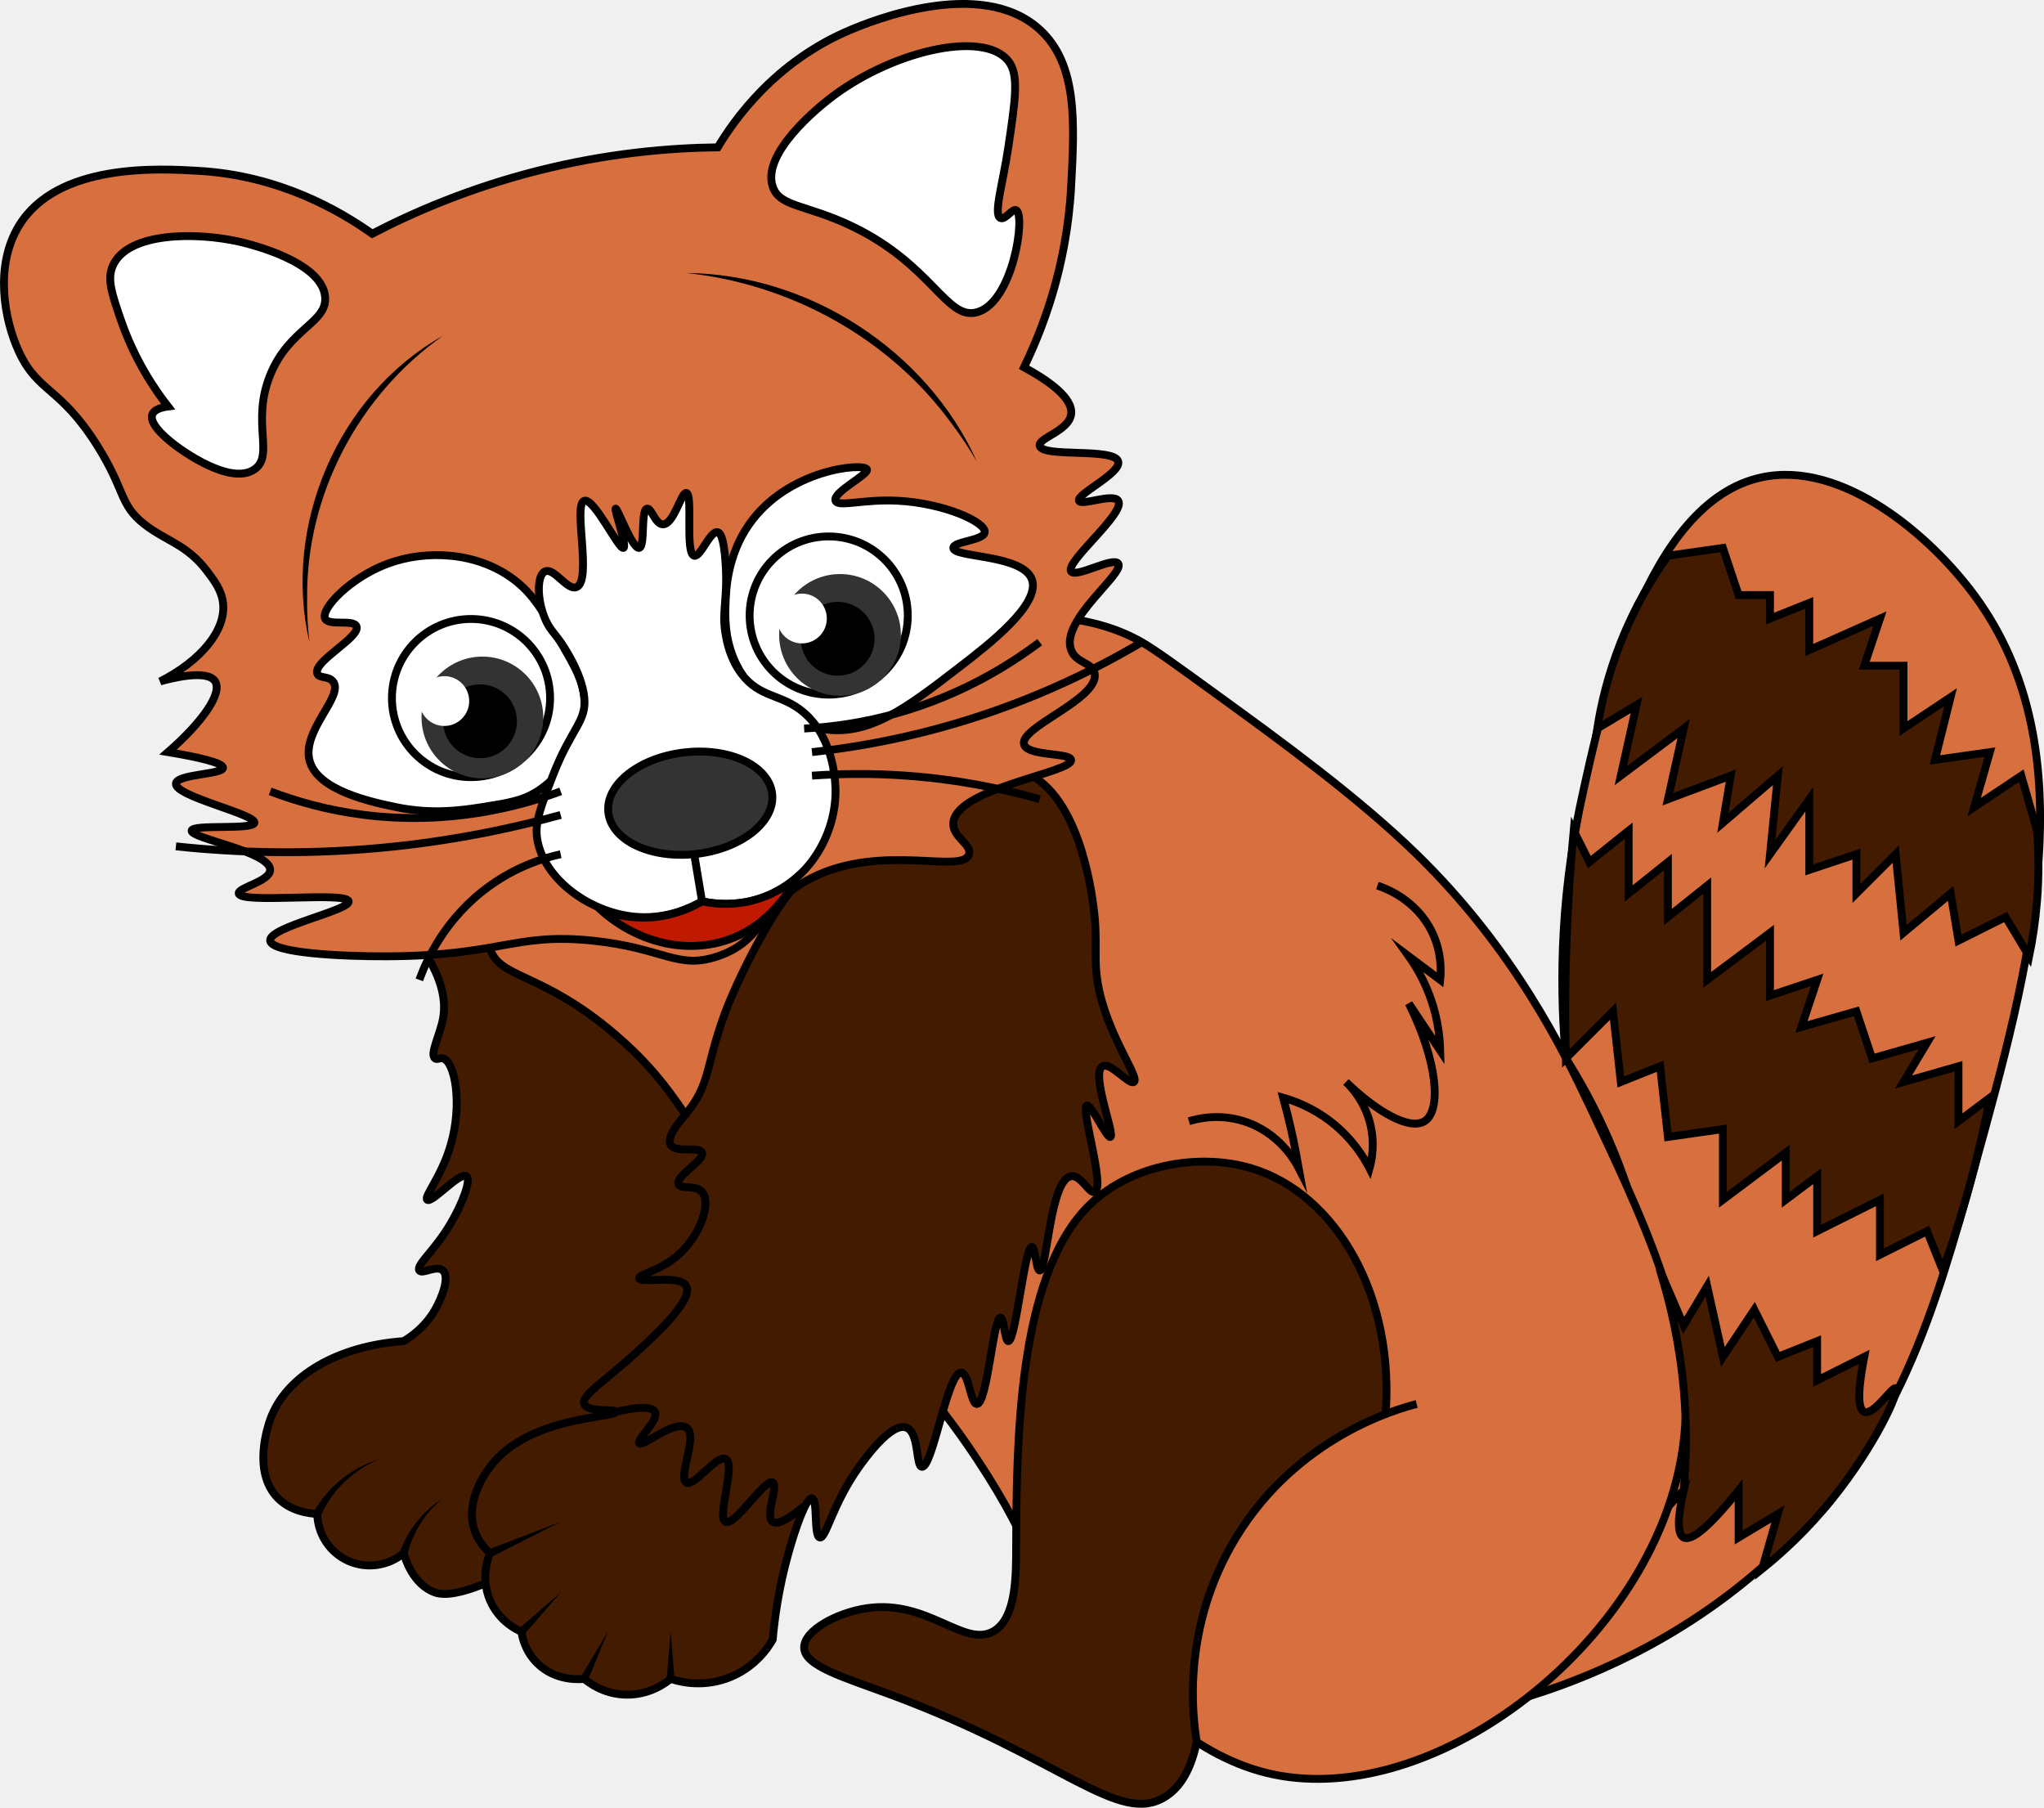
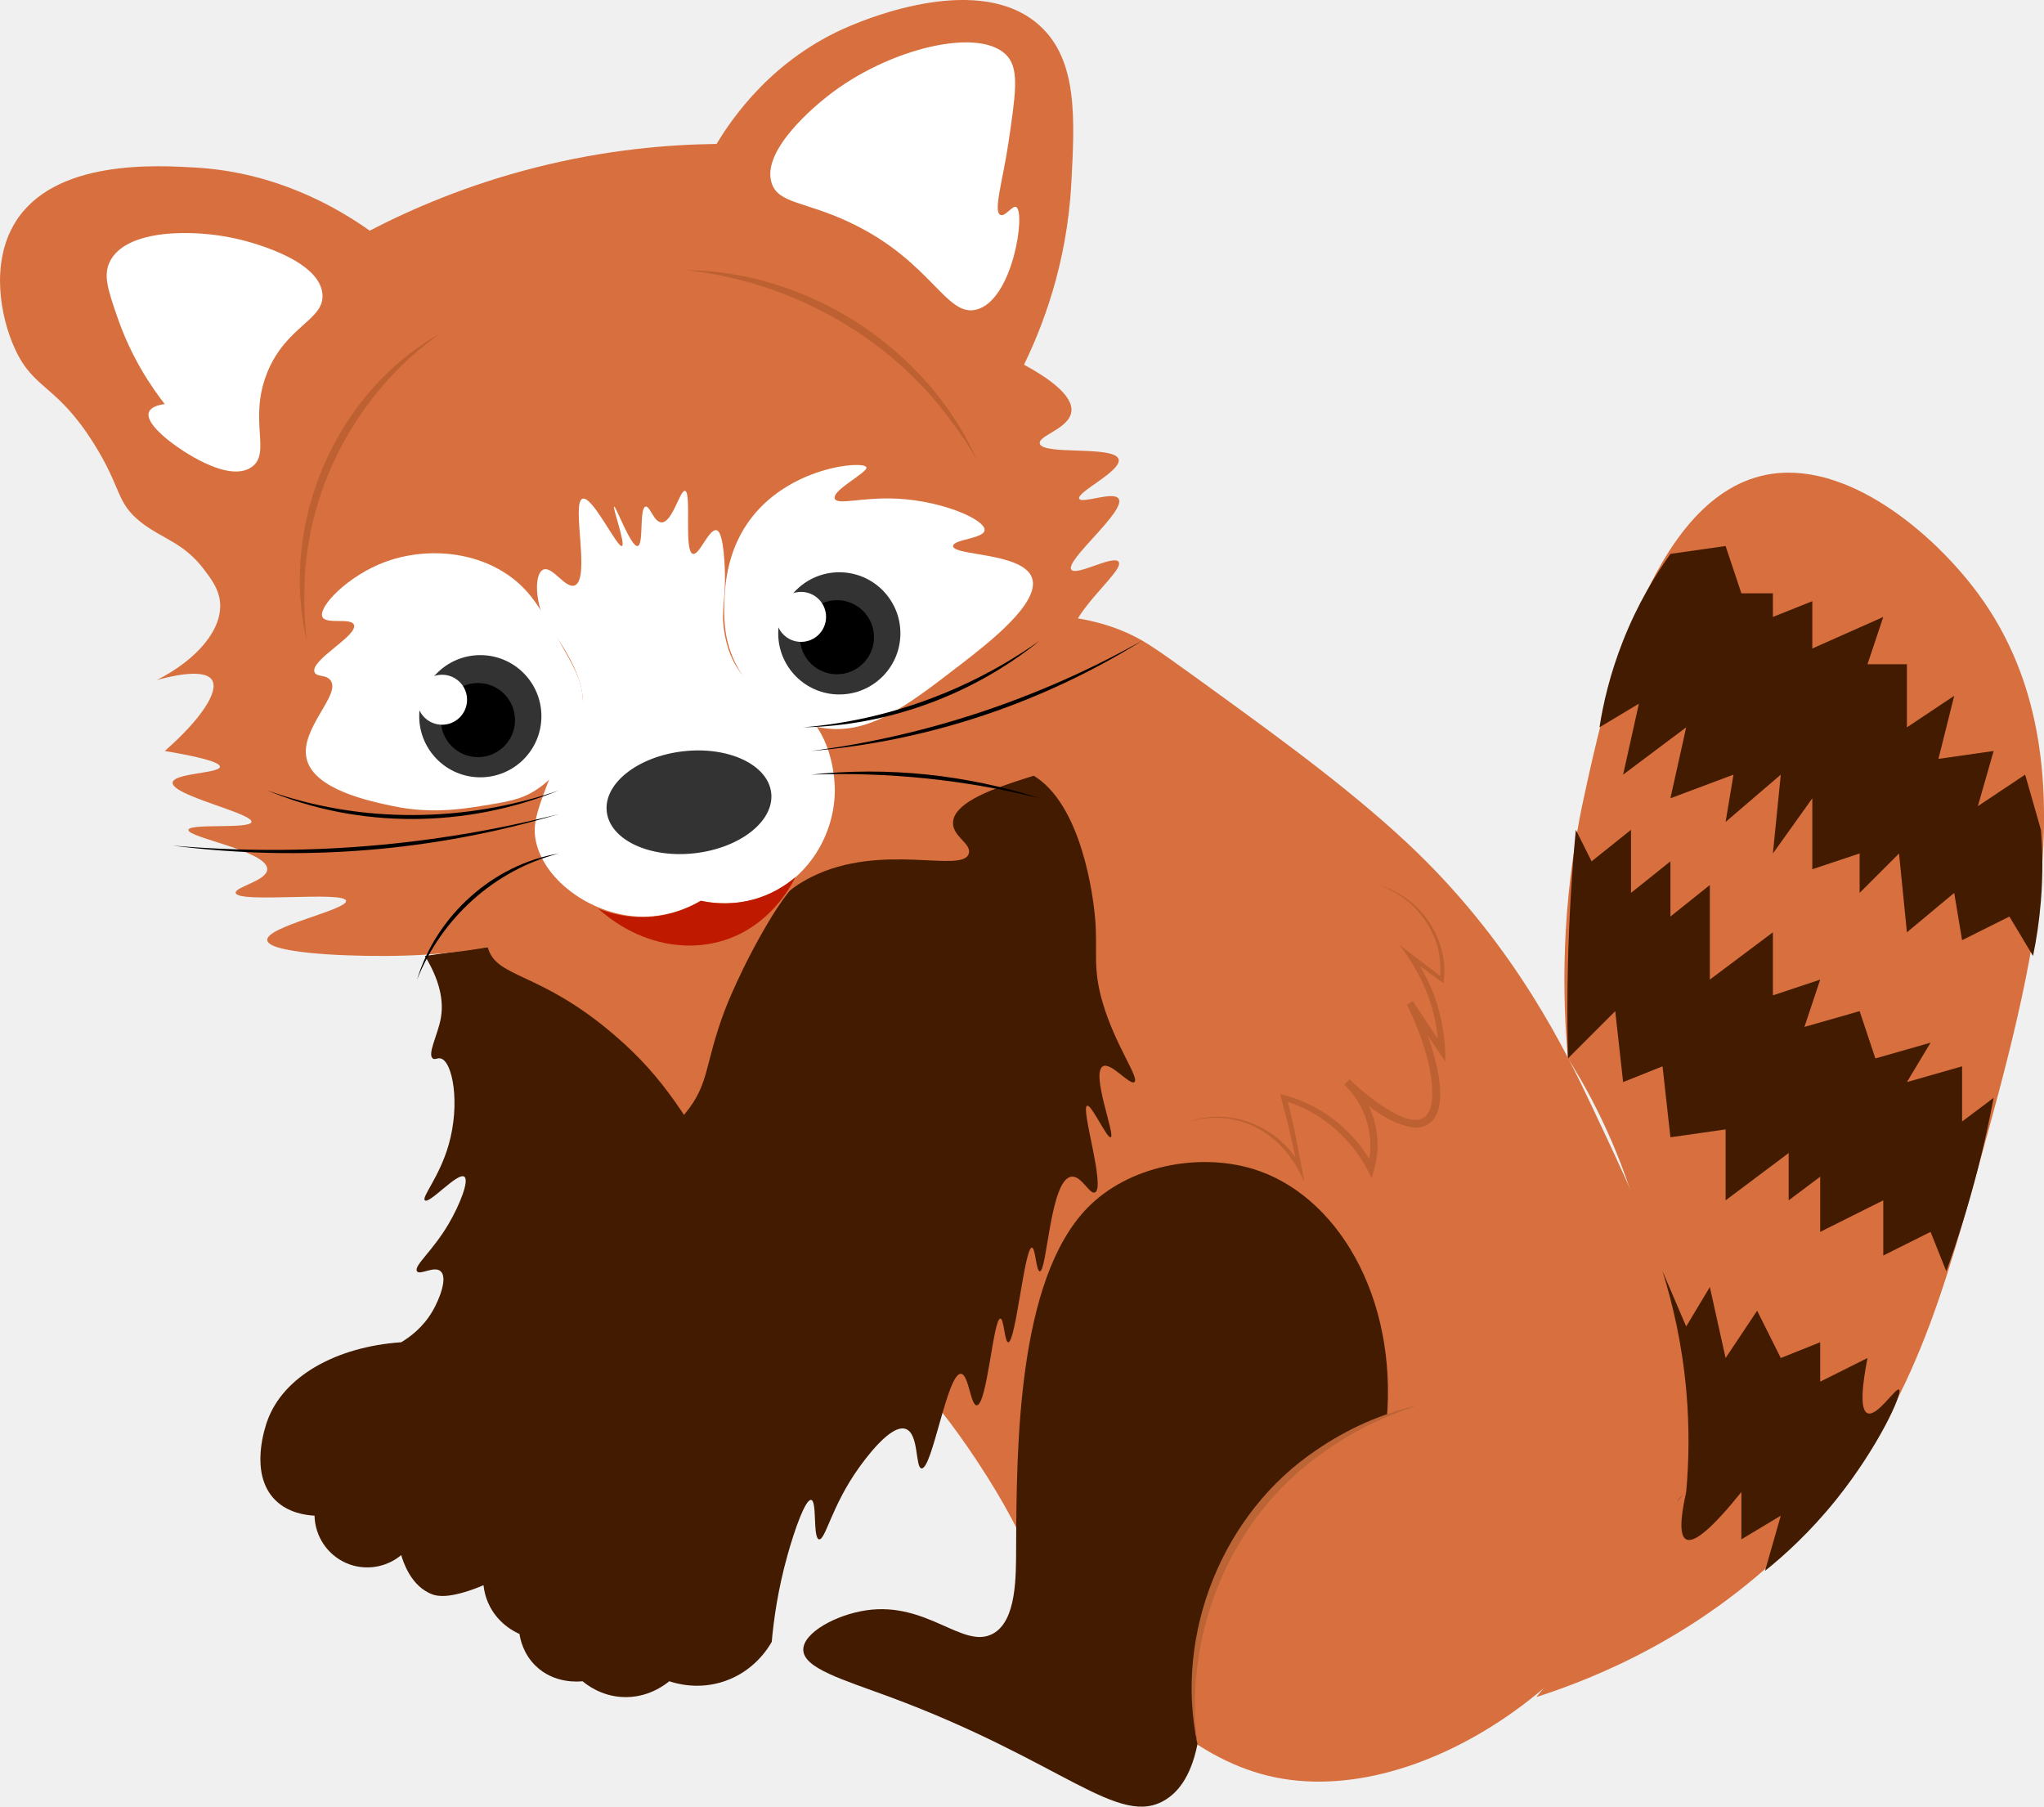
- <svg xmlns="http://www.w3.org/2000/svg" id="Layer_2" data-name="Layer 2" viewBox="0 0 260.29 230.17">
+ <svg xmlns="http://www.w3.org/2000/svg" id="Layer_2" data-name="Layer 2" viewBox="0 0 259.29 229.17">
  <defs>
    <style>
      .cls-1 {
+         fill: #bb6436;
+       }
+ 
+       .cls-2 {
+         fill: #bf1900;
+       }
+ 
+       .cls-3 {
+         fill: #d7703e;
+       }
+ 
+       .cls-4 {
+         fill: #fff;
+       }
+ 
+       .cls-5 {
        fill: none;
      }

-       .cls-1, .cls-2, .cls-3, .cls-4, .cls-5, .cls-6 {
-         stroke: #000;
-         stroke-miterlimit: 10;
-       }
- 
-       .cls-7, .cls-3 {
-         fill: #fff;
-       }
- 
-       .cls-2, .cls-8 {
+       .cls-6 {
        fill: #333;
      }

-       .cls-4 {
-         fill: #bf1900;
-       }
- 
-       .cls-9, .cls-5 {
+       .cls-7 {
        fill: #431b00;
      }

-       .cls-6 {
-         fill: #d7703e;
+       .cls-8 {
+         fill: #bd6032;
      }
    </style>
  </defs>
  <g id="Layer_1-2" data-name="Layer 1">
    <g>
-       <path class="cls-6" d="M199.4,134.76c-.68-7.57-.98-19.27,2-33,2.6-12,8.21-37.91,23-41,10.25-2.14,21.4,7.42,27,15,14.7,19.89,7.05,47.53,0,73-5.11,18.45-9.61,33.95-24,48-11.47,11.2-24.07,16.46-32,19,4.38-5.24,10.98-14.68,14-28,6.05-26.65-6.9-48.14-10-53Z" />
-       <path class="cls-5" d="M54.4,121.76c2.22,3.62,2.34,6.25,2,8-.39,2.05-1.71,4.47-1,5,.28.21.58-.1,1,0,1.52.37,2.52,5.76,1,11-1.18,4.08-3.47,6.62-3,7,.59.49,4.16-3.61,5-3,.65.47-.58,3.59-2,6-2.08,3.53-4.46,5.31-4,6,.36.54,2.19-.74,3,0,.92.83-.16,3.54-1,5-1.2,2.09-2.87,3.32-4,4-8.26.57-14.99,4.34-17,10-.22.63-2.35,6.63,1,10,1.64,1.65,3.88,1.94,5,2,.06,2.61,1.62,4.95,4,6,2.32,1.02,5.04.63,7-1,.19.67,1.19,4.01,4,5,.49.17,1.99.61,6-1,4.01-1.61,6.67-3.73,7-4,8.11-6.57,12.31-9.75,16-15,5.74-8.17,15.09-21.48,11-37-4.91-18.65-25.24-25.44-27-26" />
-       <path class="cls-6" d="M145.4,81.76c1.72.99,4.48,2.99,10,7,7.62,5.53,17.53,12.73,25,20,12.48,12.15,18.74,25.11,22,32,8.53,18.04,15.18,32.11,11,48-5.99,22.8-32.27,41.75-52,37-10.2-2.46-17.76-11.04-23-17-7.58-8.61-6.15-11.15-14-23-12.44-18.77-18.34-15.89-32-36-5.03-7.41-7.2-12.18-14-18-9.43-8.08-14.83-7.11-16-11-4.22-13.96,57.01-53.93,83-39Z" />
-       <path class="cls-5" d="M131.4,98.76c6.38,3.6,7.79,15.73,8,18,.41,4.32-.38,6.36,1,11,1.6,5.39,4.68,9.49,4,10-.59.44-3-2.59-4-2-1.54.91,1.63,8.75,1,9-.47.19-2.44-4.2-3-4-.84.3,2.38,10.42,1,11-.69.29-1.72-2.18-3-2-2.7.37-3.06,12.04-4,12-.47-.02-.54-2.98-1-3-.93-.05-2.05,12.04-3,12-.47-.02-.53-2.98-1-3-.9-.03-1.68,10.99-3,11-.79,0-1.02-3.94-2-4-1.74-.11-3.63,12.14-5,12-.81-.08-.31-4.4-2-5-1.94-.69-5.31,4.04-6,5-3.39,4.75-4.21,9.15-5,9-.81-.15-.23-4.86-1-5-.71-.13-2.07,3.67-3,7-1.25,4.47-1.76,8.3-2,11-.42.75-2.21,3.71-6,5-3.29,1.12-6.1.3-7,0-.51.42-2.74,2.19-6,2-2.64-.15-4.41-1.51-5-2-.44.05-3.63.36-6-2-1.53-1.52-1.9-3.32-2-4-.51-.22-2.84-1.29-4-4-1.25-2.93-.19-5.55,0-6-.65-.58-1.54-1.57-2-3-1.2-3.73,1.53-7.37,2-8,4.89-6.52,16.1-6.22,16-7-.06-.44-3.58.11-4-1-.4-1.06,2.34-2.72,6-6,2.36-2.12,7.96-7.14,7-9-.8-1.55-5.86-.28-6-1-.11-.53,2.64-.9,5-3,2.8-2.49,4.21-6.62,3-8-.85-.97-2.73-.27-3-1-.39-1.06,3.38-3.02,3-4-.33-.85-3.36.1-4-1-.6-1.02,1.28-3.13,2-4,3.13-3.79,2.41-6.07,5-13,0,0,2.09-5.6,6-12,7.07-11.58,24.31-22.91,33-18Z" />
-       <path class="cls-6" d="M49.4,121.76c14.42-.08,16.1-3.01,26-2,9.14.93,10.83,3.74,16,2,6.19-2.09,5.45-6.71,12-10,8.94-4.5,19.24-.39,20-3,.37-1.28-2.14-2.16-2-4,.33-4.41,15.22-6.39,15-8-.13-.97-5.59-.44-6-2-.58-2.19,9.58-5.76,9-9-.26-1.44-2.36-1.29-3-3-1.43-3.79,6.89-9.76,6-11-.65-.91-5.39,1.86-6,1-.83-1.17,7-7.46,6-9-.65-1.01-4.69.69-5,0-.37-.83,5.4-3.51,5-5-.49-1.8-9.67-.46-10-2-.22-1.01,3.68-1.86,4-4,.32-2.14-3.13-4.44-6-6,2.27-4.67,5.45-12.66,6-23,.44-8.14.84-15.6-4-20-7.53-6.86-21.8-.91-24,0-9.82,4.09-15.02,11.7-17,15-6.1.07-14.03.72-23,3-8.65,2.2-15.71,5.25-21,8-4.25-3.01-11.87-7.39-22-8-5.06-.3-18.08-1.09-23,7-3.12,5.13-1.86,11.97,0,16,2.42,5.26,5.24,4.43,10,12,3.61,5.75,2.76,7.46,6,10,2.73,2.14,5.4,2.54,8,6,.9,1.19,1.81,2.4,2,4,.42,3.53-2.9,7.41-8,10,1.14-.32,5.99-1.62,7,0,.92,1.47-1.5,5.07-6,9,3.89.65,7.03,1.37,7,2-.04.85-5.85.79-6,2-.2,1.63,10.2,3.9,10,5-.17.94-7.87.15-8,1-.16.99,10.04,2.67,10,5-.02,1.48-4.13,2.24-4,3,.24,1.37,13.75-.28,14,1,.22,1.14-10.18,3.27-10,5,.16,1.57,8.95,2.03,15,2Z" />
-       <path class="cls-3" d="M68.4,100.76c-1.88,1.19-3.59,1.46-7,2-2.49.39-6.35.97-11,0-3.04-.64-10.07-2.1-11-6-.92-3.83,4.48-8.19,3-10-.6-.73-1.75-.35-2-1-.58-1.54,5.52-4.62,5-6-.36-.96-3.53-.01-4-1-.59-1.24,3.2-5.23,8-7,4.88-1.8,11.34-1.5,16,2,2.48,1.86,3.77,4.12,6,8,1.86,3.23,2.78,4.85,3,7,.47,4.66-2.13,9.56-6,12Z" />
-       <path class="cls-3" d="M92.4,76.76c.06-1.71.22-6.03,3-10,4.96-7.09,14.62-7.85,15-7,.29.64-4.43,2.92-4,4,.34.86,3.48-.24,8,0,5.81.31,11.14,2.71,11,4-.11,1.07-3.99,1.16-4,2-.02,1.26,8.8.8,10,4,1.18,3.15-5.54,8.33-9,11-7.12,5.49-11.89,9.17-18,8-4.75-.91-9.16-4.51-11-9-1.15-2.81-1.06-5.38-1-7Z" />
-       <path class="cls-3" d="M69.4,78.76c-1.02-2.41-1.06-5.51,0-6,1.16-.53,2.81,2.45,4,2,2.05-.78-.46-10.52,1-11,1.25-.41,4.41,6.28,5,6,.48-.23-1.22-4.92-1-5,.23-.09,2.15,5.2,3,5,.78-.18.17-4.84,1-5,.56-.11,1.02,1.96,2,2,1.4.06,2.35-4.12,3-4,.87.17-.19,7.7,1,8,.82.21,2.01-3.21,3-3,.19.04.77.29,1,4,.3,4.7-.53,6.03,0,9,.17.97.55,3.06,2,5,2.39,3.19,5.12,2.51,8,5,3.93,3.4,4,9.15,4,10-.01,5.15-2.91,10.56-8,13-3.87,1.85-7.57,1.29-9,1-1.45.83-4.33,2.19-8,2-6.1-.32-12.22-4.81-13-10-.31-2.05.46-4.03,2-8,2.38-6.14,4.33-6.87,4-10-.33-3.16-2.76-6.65-3-7-.89-1.26-1.44-1.68-2-3Z" />
-       <path class="cls-1" d="M71.4,100.76c-5.13,1.9-14.08,4.36-25,3-4.73-.59-8.77-1.77-12-3" />
-       <path class="cls-1" d="M71.4,103.76c-5.96,1.65-13.01,3.14-21,4-10.81,1.16-20.34.82-28,0" />
-       <path class="cls-1" d="M71.4,108.76c-2.2.49-5.57,1.55-9,4-5.79,4.14-8.16,9.67-9,12" />
-       <path class="cls-1" d="M102.4,92.76c3.37-.18,7.48-.71,12-2,8.13-2.32,14.16-6.1,18-9" />
-       <path class="cls-1" d="M103.4,95.76c4.78-.51,10.18-1.43,16-3,10.81-2.92,19.53-7.17,26-11" />
-       <path class="cls-1" d="M103.4,98.76c3.54-.25,7.58-.32,12,0,6.63.48,12.37,1.68,17,3" />
-       <path class="cls-3" d="M41.4,37.76c-.45-4.53-9.83-6.74-11-7-5.33-1.2-14.03-1.25-16,3-.8,1.72-.2,3.52,1,7,1.76,5.09,4.26,8.77,6,11-.84.11-1.75.37-2,1-.52,1.34,2.31,3.48,3,4,.56.42,6.9,5.13,10,3,2.58-1.77-.44-5.96,2-12,2.42-5.99,7.33-6.66,7-10Z" />
-       <path class="cls-3" d="M98.4,23.76c-1.44-4.27,5.92-10.14,7-11,7.73-6.16,19.77-9.07,23-5,1.38,1.74.92,4.83,0,11-.69,4.63-1.93,8.57-1,9,.61.28,1.51-1.23,2-1,1.23.58-.37,11.76-5,13-3.9,1.05-5.68-6.09-16-11-5.75-2.74-9.12-2.39-10-5Z" />
-       <path d="M56.4,42.76c-10.74,7.55-17.42,20.24-17.29,33.39-.04,1.87.09,3.74.29,5.61-3.46-14.88,3.63-31.49,17-39h0Z" />
-       <path d="M87.4,34.76c15.54.11,30.6,9.82,37,24-.99-1.65-2.03-3.27-3.19-4.79-7.89-10.87-20.51-17.82-33.81-19.21h0Z" />
-       <path class="cls-5" d="M176.4,180.76c1.42-15.75-6.31-28.77-17-32-6.8-2.05-15.73-.45-21,5-8.81,9.12-8.94,29.99-9,43-.02,3.63.1,9.38-3,11-3.74,1.95-8.28-4.13-16-3-3.83.56-8.01,2.84-8,5,.01,2.36,5.06,3.8,11,6,22.01,8.16,29.06,16.76,35,13,1.32-.83,3.12-2.62,4-7" />
-       <path class="cls-5" d="M212.4,70.76c2.33-.33,4.67-.67,7-1,.67,2,1.33,4,2,6h4v3c1.67-.67,3.33-1.33,5-2v6c3-1.33,6-2.67,9-4-.67,2-1.33,4-2,6h5v8c2-1.33,4-2.67,6-4-.67,2.67-1.33,5.33-2,8,2.33-.33,4.67-.67,7-1-.67,2.33-1.33,4.67-2,7,2-1.33,4-2.67,6-4,.67,2.33,1.33,4.67,2,7,.21,2.6.27,5.63,0,9-.21,2.58-.57,4.93-1,7-1-1.67-2-3.33-3-5l-6,3c-.33-2-.67-4-1-6-2,1.67-4,3.33-6,5-.33-3.33-.67-6.67-1-10-1.67,1.67-3.33,3.33-5,5v-5c-2,.67-4,1.33-6,2v-9c-1.67,2.33-3.33,4.67-5,7,.33-3.33.67-6.67,1-10-2.33,2-4.67,4-7,6,.33-2,.67-4,1-6-2.67,1-5.33,2-8,3,.67-3,1.33-6,2-9-2.67,2-5.33,4-8,6,.67-3,1.33-6,2-9-1.67,1-3.33,2-5,3,.47-3.03,1.35-6.83,3-11,1.84-4.65,4.08-8.32,6-11Z" />
-       <path class="cls-5" d="M200.4,105.76c.67,1.33,1.33,2.67,2,4,1.67-1.33,3.33-2.67,5-4v8c1.67-1.33,3.33-2.67,5-4v7c1.67-1.33,3.33-2.67,5-4v12c2.67-2,5.33-4,8-6v8c2-.67,4-1.33,6-2-.67,2-1.33,4-2,6,2.33-.67,4.67-1.33,7-2,.67,2,1.33,4,2,6,2.33-.67,4.67-1.33,7-2-1,1.67-2,3.33-3,5,2.33-.67,4.67-1.33,7-2v7c1.33-1,2.67-2,4-3-.54,2.87-1.2,5.88-2,9-1.21,4.71-2.58,9.05-4,13-.67-1.67-1.33-3.33-2-5l-6,3v-7c-2.67,1.33-5.33,2.67-8,4v-7c-1.33,1-2.67,2-4,3v-6c-2.67,2-5.33,4-8,6v-9c-2.33.33-4.67.67-7,1-.33-3-.67-6-1-9-1.67.67-3.33,1.33-5,2-.33-3-.67-6-1-9l-6,6c-.09-3.85-.1-7.85,0-12,.15-5.98.5-11.66,1-17Z" />
-       <path class="cls-5" d="M211.4,161.76c1,2.33,2,4.67,3,7,1-1.67,2-3.33,3-5,.67,3,1.33,6,2,9,1.33-2,2.67-4,4-6l3,6c1.67-.67,3.33-1.33,5-2v5l6-3c-.64,3.29-1.02,6.57,0,7,1.2.51,3.58-3.28,4-3,.54.36-2.6,7.28-8,14-3.29,4.09-6.57,7.05-9,9,.67-2.33,1.33-4.67,2-7-1.67,1-3.33,2-5,3v-6c-3.64,4.53-5.97,6.53-7,6-.81-.42-.81-2.42,0-6-.09.08-.19.17-.29.27-.46.44-.85.88-.85.88h0c.06-.19.89-.91.89-.91.09-.08.18-.16.25-.23.33-3.66.45-8.06,0-13-.54-5.95-1.75-11.01-3-15Z" />
-       <path class="cls-1" d="M175.4,112.76c.81.26,4.96,1.69,7,6,1.19,2.52,1.12,4.86,1,6-1.33-1-2.67-2-4-3,.94,1.32,2.15,3.33,3,6,.75,2.37.96,4.47,1,6-1.33-2-2.67-4-4-6,3.72,7.49,4.16,13.66,2,15-1.9,1.18-6.07-1.19-10-5,.72.69,2.25,2.35,3,5,.77,2.75.27,5.04,0,6-.73-1.42-2.23-3.87-5-6-2.3-1.76-4.56-2.59-6-3,.35,1.28.68,2.61,1,4,.39,1.73.72,3.4,1,5-.4-.78-2.44-4.56-7-6-3.19-1.01-5.92-.33-7,0" />
-       <path class="cls-2" d="M98.33,101.07c.41,3.57-3.93,7-9.69,7.66-5.76.66-10.76-1.7-11.17-5.27-.41-3.57,3.93-7,9.69-7.66,5.76-.66,10.76,1.7,11.17,5.27Z" />
-       <path class="cls-1" d="M88.4,108.76c.33,2,.67,4,1,6" />
-       <polygon points="84.9 213.76 85.4 207.76 85.9 213.76 84.9 213.76 84.9 213.76" />
+       <path class="cls-3" d="M198.9,134.26c-.68-7.57-.98-19.27,2-33,2.6-12,8.21-37.91,23-41,10.25-2.14,21.4,7.42,27,15,14.7,19.89,7.05,47.53,0,73-5.11,18.45-9.61,33.95-24,48-11.47,11.2-24.07,16.46-32,19,4.38-5.24,10.98-14.68,14-28,6.05-26.65-6.9-48.14-10-53Z" />
+       <path class="cls-7" d="M53.9,121.26c2.22,3.62,2.34,6.25,2,8-.39,2.05-1.71,4.47-1,5,.28.21.58-.1,1,0,1.52.37,2.52,5.76,1,11-1.18,4.08-3.47,6.62-3,7,.59.49,4.16-3.61,5-3,.65.47-.58,3.59-2,6-2.08,3.53-4.46,5.31-4,6,.36.54,2.19-.74,3,0,.92.83-.16,3.54-1,5-1.2,2.09-2.87,3.32-4,4-8.26.57-14.99,4.34-17,10-.22.63-2.35,6.63,1,10,1.64,1.65,3.88,1.94,5,2,.06,2.61,1.62,4.95,4,6,2.32,1.02,5.04.63,7-1,.19.67,1.19,4.01,4,5,.49.17,1.99.61,6-1,4.01-1.61,6.67-3.73,7-4,8.11-6.57,12.31-9.75,16-15,5.74-8.17,15.09-21.48,11-37-4.91-18.65-25.24-25.44-27-26" />
+       <path class="cls-3" d="M144.9,81.26c1.72.99,4.48,2.99,10,7,7.62,5.53,17.53,12.73,25,20,12.48,12.15,18.74,25.11,22,32,8.53,18.04,15.18,32.11,11,48-5.99,22.8-32.27,41.75-52,37-10.2-2.46-17.76-11.04-23-17-7.58-8.61-6.15-11.15-14-23-12.44-18.77-18.34-15.89-32-36-5.03-7.41-7.2-12.18-14-18-9.43-8.08-14.83-7.11-16-11-4.22-13.96,57.01-53.93,83-39Z" />
+       <path class="cls-7" d="M130.9,98.26c6.38,3.6,7.79,15.73,8,18,.41,4.32-.38,6.36,1,11,1.6,5.39,4.68,9.49,4,10-.59.44-3-2.59-4-2-1.54.91,1.63,8.75,1,9-.47.19-2.44-4.2-3-4-.84.3,2.38,10.42,1,11-.69.29-1.72-2.18-3-2-2.7.37-3.06,12.04-4,12-.47-.02-.54-2.98-1-3-.93-.05-2.05,12.04-3,12-.47-.02-.53-2.98-1-3-.9-.03-1.68,10.99-3,11-.79,0-1.02-3.94-2-4-1.74-.11-3.63,12.14-5,12-.81-.08-.31-4.4-2-5-1.94-.69-5.31,4.04-6,5-3.39,4.75-4.21,9.15-5,9-.81-.15-.23-4.86-1-5-.71-.13-2.07,3.67-3,7-1.25,4.47-1.76,8.3-2,11-.42.75-2.21,3.71-6,5-3.29,1.12-6.1.3-7,0-.51.42-2.74,2.19-6,2-2.64-.15-4.41-1.51-5-2-.44.05-3.63.36-6-2-1.53-1.52-1.9-3.32-2-4-.51-.22-2.84-1.29-4-4-1.25-2.93-.19-5.55,0-6-.65-.58-1.54-1.57-2-3-1.2-3.73,1.53-7.37,2-8,4.89-6.52,16.1-6.22,16-7-.06-.44-3.58.11-4-1-.4-1.06,2.34-2.72,6-6,2.36-2.12,7.96-7.14,7-9-.8-1.55-5.86-.28-6-1-.11-.53,2.64-.9,5-3,2.8-2.49,4.21-6.62,3-8-.85-.97-2.73-.27-3-1-.39-1.06,3.38-3.02,3-4-.33-.85-3.36.1-4-1-.6-1.02,1.28-3.13,2-4,3.13-3.79,2.41-6.07,5-13,0,0,2.09-5.6,6-12,7.07-11.58,24.31-22.91,33-18Z" />
+       <path class="cls-3" d="M48.9,121.26c14.42-.08,16.1-3.01,26-2,9.14.93,10.83,3.74,16,2,6.19-2.09,5.45-6.71,12-10,8.94-4.5,19.24-.39,20-3,.37-1.28-2.14-2.16-2-4,.33-4.41,15.22-6.39,15-8-.13-.97-5.59-.44-6-2-.58-2.19,9.58-5.76,9-9-.26-1.44-2.36-1.29-3-3-1.43-3.79,6.89-9.76,6-11-.65-.91-5.39,1.86-6,1-.83-1.17,7-7.46,6-9-.65-1.01-4.69.69-5,0-.37-.83,5.4-3.51,5-5-.49-1.8-9.67-.46-10-2-.22-1.01,3.68-1.86,4-4,.32-2.14-3.13-4.44-6-6,2.27-4.67,5.45-12.66,6-23,.44-8.14.84-15.6-4-20-7.53-6.86-21.8-.91-24,0-9.82,4.09-15.02,11.7-17,15-6.1.07-14.03.72-23,3-8.65,2.2-15.71,5.25-21,8-4.25-3.01-11.87-7.39-22-8-5.06-.3-18.08-1.09-23,7-3.12,5.13-1.86,11.97,0,16,2.42,5.26,5.24,4.43,10,12,3.61,5.75,2.76,7.46,6,10,2.73,2.14,5.4,2.54,8,6,.9,1.19,1.81,2.4,2,4,.42,3.53-2.9,7.41-8,10,1.14-.32,5.99-1.62,7,0,.92,1.47-1.5,5.07-6,9,3.89.65,7.03,1.37,7,2-.04.85-5.85.79-6,2-.2,1.63,10.2,3.9,10,5-.17.94-7.87.15-8,1-.16.99,10.04,2.67,10,5-.02,1.48-4.13,2.24-4,3,.24,1.37,13.75-.28,14,1,.22,1.14-10.18,3.27-10,5,.16,1.57,8.95,2.03,15,2Z" />
+       <path class="cls-4" d="M67.9,100.26c-1.88,1.19-3.59,1.46-7,2-2.49.39-6.35.97-11,0-3.04-.64-10.07-2.1-11-6-.92-3.83,4.48-8.19,3-10-.6-.73-1.75-.35-2-1-.58-1.54,5.52-4.62,5-6-.36-.96-3.53-.01-4-1-.59-1.24,3.2-5.23,8-7,4.88-1.8,11.34-1.5,16,2,2.48,1.86,3.77,4.12,6,8,1.86,3.23,2.78,4.85,3,7,.47,4.66-2.13,9.56-6,12Z" />
+       <path class="cls-4" d="M91.9,76.26c.06-1.71.22-6.03,3-10,4.96-7.09,14.62-7.85,15-7,.29.64-4.43,2.92-4,4,.34.86,3.48-.24,8,0,5.81.31,11.14,2.71,11,4-.11,1.07-3.99,1.16-4,2-.02,1.26,8.8.8,10,4,1.18,3.15-5.54,8.33-9,11-7.12,5.49-11.89,9.17-18,8-4.75-.91-9.16-4.51-11-9-1.15-2.81-1.06-5.38-1-7Z" />
+       <path class="cls-4" d="M68.9,78.26c-1.02-2.41-1.06-5.51,0-6,1.16-.53,2.81,2.45,4,2,2.05-.78-.46-10.52,1-11,1.25-.41,4.41,6.28,5,6,.48-.23-1.22-4.92-1-5,.23-.09,2.15,5.2,3,5,.78-.18.17-4.84,1-5,.56-.11,1.02,1.96,2,2,1.4.06,2.35-4.12,3-4,.87.17-.19,7.7,1,8,.82.21,2.01-3.21,3-3,.19.04.77.29,1,4,.3,4.7-.53,6.03,0,9,.17.97.55,3.06,2,5,2.39,3.19,5.12,2.51,8,5,3.93,3.4,4,9.15,4,10-.01,5.15-2.91,10.56-8,13-3.87,1.85-7.57,1.29-9,1-1.45.83-4.33,2.19-8,2-6.1-.32-12.22-4.81-13-10-.31-2.05.46-4.03,2-8,2.38-6.14,4.33-6.87,4-10-.33-3.16-2.76-6.65-3-7-.89-1.26-1.44-1.68-2-3Z" />
+       <path d="M70.9,100.26c-11.71,4.76-25.31,4.91-37,0,11.89,4.24,25.09,4.1,37,0h0Z" />
+       <path d="M70.9,103.26c-15.81,4.73-32.64,6.1-49,4,16.42,1.42,33.03.07,49-4h0Z" />
+       <path d="M70.9,108.26c-8.15,2.08-14.89,8.21-18,16,2.46-8.1,9.62-14.6,18-16h0Z" />
+       <path d="M101.9,92.26c10.77-.89,21.19-4.75,30-11-8.42,6.82-19.16,10.8-30,11h0Z" />
+       <path d="M102.9,95.26c14.74-1.91,29.05-6.71,42-14-12.62,7.89-27.16,12.76-42,14h0Z" />
+       <path d="M102.9,98.26c9.72-1.04,19.69,0,29,3-9.48-2.35-19.24-3.36-29-3h0Z" />
+       <path class="cls-4" d="M40.9,37.26c-.45-4.53-9.83-6.74-11-7-5.33-1.2-14.03-1.25-16,3-.8,1.72-.2,3.52,1,7,1.76,5.09,4.26,8.77,6,11-.84.11-1.75.37-2,1-.52,1.34,2.31,3.48,3,4,.56.42,6.9,5.13,10,3,2.58-1.77-.44-5.96,2-12,2.42-5.99,7.33-6.66,7-10Z" />
+       <path class="cls-4" d="M97.9,23.26c-1.44-4.27,5.92-10.14,7-11,7.73-6.16,19.77-9.07,23-5,1.38,1.74.92,4.83,0,11-.69,4.63-1.93,8.57-1,9,.61.28,1.51-1.23,2-1,1.23.58-.37,11.76-5,13-3.9,1.05-5.68-6.09-16-11-5.75-2.74-9.12-2.39-10-5Z" />
+       <path class="cls-8" d="M55.9,42.26c-10.74,7.55-17.42,20.24-17.29,33.39-.04,1.87.09,3.74.29,5.61-3.46-14.88,3.63-31.49,17-39h0Z" />
+       <path class="cls-8" d="M86.9,34.26c15.54.11,30.6,9.82,37,24-.99-1.65-2.03-3.27-3.19-4.79-7.89-10.87-20.51-17.82-33.81-19.21h0Z" />
+       <path class="cls-7" d="M175.9,180.26c1.42-15.75-6.31-28.77-17-32-6.8-2.05-15.73-.45-21,5-8.81,9.12-8.94,29.99-9,43-.02,3.63.1,9.38-3,11-3.74,1.95-8.28-4.13-16-3-3.83.56-8.01,2.84-8,5,.01,2.36,5.06,3.8,11,6,22.01,8.16,29.06,16.76,35,13,1.32-.83,3.12-2.62,4-7" />
+       <path class="cls-7" d="M211.9,70.26c2.33-.33,4.67-.67,7-1,.67,2,1.33,4,2,6h4v3c1.67-.67,3.33-1.33,5-2v6c3-1.33,6-2.67,9-4-.67,2-1.33,4-2,6h5v8c2-1.33,4-2.67,6-4-.67,2.67-1.33,5.33-2,8,2.33-.33,4.67-.67,7-1-.67,2.33-1.33,4.67-2,7,2-1.33,4-2.67,6-4,.67,2.33,1.33,4.67,2,7,.21,2.6.27,5.63,0,9-.21,2.58-.57,4.93-1,7-1-1.67-2-3.33-3-5l-6,3c-.33-2-.67-4-1-6-2,1.67-4,3.33-6,5-.33-3.33-.67-6.67-1-10-1.67,1.67-3.33,3.33-5,5v-5c-2,.67-4,1.33-6,2v-9c-1.67,2.33-3.33,4.67-5,7,.33-3.33.67-6.67,1-10-2.33,2-4.67,4-7,6,.33-2,.67-4,1-6-2.67,1-5.33,2-8,3,.67-3,1.33-6,2-9-2.67,2-5.33,4-8,6,.67-3,1.33-6,2-9-1.67,1-3.33,2-5,3,.47-3.03,1.35-6.83,3-11,1.84-4.65,4.08-8.32,6-11Z" />
+       <path class="cls-7" d="M199.9,105.26c.67,1.33,1.33,2.67,2,4,1.67-1.33,3.33-2.67,5-4v8c1.67-1.33,3.33-2.67,5-4v7c1.67-1.33,3.33-2.67,5-4v12c2.67-2,5.33-4,8-6v8c2-.67,4-1.33,6-2-.67,2-1.33,4-2,6,2.33-.67,4.67-1.33,7-2,.67,2,1.33,4,2,6,2.33-.67,4.67-1.33,7-2-1,1.67-2,3.33-3,5,2.33-.67,4.67-1.33,7-2v7c1.33-1,2.67-2,4-3-.54,2.87-1.2,5.88-2,9-1.21,4.71-2.58,9.05-4,13-.67-1.67-1.33-3.33-2-5l-6,3v-7c-2.67,1.33-5.33,2.67-8,4v-7c-1.33,1-2.67,2-4,3v-6c-2.67,2-5.33,4-8,6v-9c-2.33.33-4.67.67-7,1-.33-3-.67-6-1-9-1.67.67-3.33,1.33-5,2-.33-3-.67-6-1-9l-6,6c-.09-3.85-.1-7.85,0-12,.15-5.98.5-11.66,1-17Z" />
+       <path class="cls-7" d="M210.9,161.26c1,2.33,2,4.67,3,7,1-1.67,2-3.33,3-5,.67,3,1.33,6,2,9,1.33-2,2.67-4,4-6l3,6c1.67-.67,3.33-1.33,5-2v5l6-3c-.64,3.29-1.02,6.57,0,7,1.2.51,3.58-3.28,4-3,.54.36-2.6,7.28-8,14-3.29,4.09-6.57,7.05-9,9,.67-2.33,1.33-4.67,2-7-1.67,1-3.33,2-5,3v-6c-3.64,4.53-5.97,6.53-7,6-.81-.42-.81-2.42,0-6-.09.08-.19.17-.29.27-.46.44-.85.88-.85.88h0c.06-.19.89-.91.89-.91.09-.08.18-.16.25-.23.33-3.66.45-8.06,0-13-.54-5.95-1.75-11.01-3-15Z" />
+       <path class="cls-8" d="M174.9,112.26c5.3,1.49,9.03,6.96,8.21,12.47,0,0-.36-.27-.36-.27l-4.03-2.96s.42-.41.42-.41c2.88,3.89,4.27,8.76,4.21,13.59-.47-.68-4.26-6.35-4.82-7.17,0,0,.76-.44.76-.44,1.68,3.11,6.58,15.61.3,15.99-3.67-.44-6.44-3.12-9.03-5.45,0,0,.66-.69.66-.69,3.04,2.88,4.27,7.45,3.09,11.46,0,0-.31,1.09-.31,1.09-2.1-4.69-6.21-8.46-11.21-9.88,0,0,.43-.42.43-.42.33,1.32.78,3.19,1.06,4.5.24,1.21.98,5.16,1.2,6.32-2.51-6-8.08-9.53-14.6-7.73,5.39-1.91,11.66.81,14.23,5.88,0,0-.49.16-.49.16-.3-1.62-1.08-5.2-1.5-6.73-.12-.43-.62-2.41-.73-2.8,0,0,.58.16.58.16,4.83,1.28,9.03,4.67,11.3,9.13,0,0-.82.08-.82.08,1.06-3.71-.1-7.9-2.91-10.54,0,0,.66-.69.66-.69,1.64,1.56,3.42,3.03,5.37,4.11,6.26,3.66,5.47-3.15,4.37-7.22-.61-2.18-1.46-4.31-2.47-6.36l.76-.44,3.98,6.02-.76.24c0-4.87-1.96-9.58-4.93-13.41.99.76,4.44,3.39,5.5,4.2,0,0-.4.18-.4.18.75-5.25-2.78-10.32-7.75-11.97h0Z" />
+       <path class="cls-6" d="M97.83,100.57c.41,3.57-3.93,7-9.69,7.66-5.76.66-10.76-1.7-11.17-5.27-.41-3.57,3.93-7,9.69-7.66,5.76-.66,10.76,1.7,11.17,5.27Z" />
+       <path class="cls-5" d="M87.9,108.26c.33,2,.67,4,1,6" />
+       <path class="cls-7" d="M73.9,213.26l3-6" />
+       <path class="cls-7" d="M65.9,207.26c1.67-1.67,3.33-3.33,5-5" />
+       <path class="cls-7" d="M61.9,197.26c3-1.33,6-2.67,9-4" />
+       <path class="cls-2" d="M75.9,115.26c2.75,2.49,5.46,3.54,7,4,1.29.39,4.87,1.32,9,0,5.85-1.87,8.47-6.93,9-8-.96.82-2.99,2.33-6,3-2.62.58-4.8.27-6,0-1.11.67-3.19,1.71-6,2-3.23.33-5.77-.5-7-1Z" />
+       <path class="cls-5" d="M77.9,179.26c2.28-.52,4.58-.82,5,0,.55,1.08-2.38,3.54-2,4,.45.54,4.37-2.98,6-2,1.56.94-1.12,6.37,0,7,1.03.58,3.85-3.58,5-3,1.37.7-1.19,7.43,0,8,1.19.57,5-5.54,6-5,.77.42-1.05,4.27,0,5,.74.51,2.52-.76,4-2" />
+       <circle class="cls-4" cx="105.03" cy="77.87" r="10.07" />
+       <circle class="cls-6" cx="106.47" cy="80.34" r="7.75" />
+       <circle cx="106.17" cy="80.83" r="4.7" />
+       <circle class="cls-4" cx="101.62" cy="78.25" r="3.17" />
+       <circle class="cls-4" cx="59.48" cy="88.38" r="10.07" />
+       <circle class="cls-6" cx="60.93" cy="90.85" r="7.75" />
+       <circle cx="60.63" cy="91.34" r="4.7" />
+       <circle class="cls-4" cx="56.08" cy="88.76" r="3.17" />
      <g>
-         <path class="cls-9" d="M74.4,213.76l3-6" />
-         <polygon points="73.95 213.54 77.4 207.76 74.84 213.98 73.95 213.54 73.95 213.54" />
+         <path class="cls-3" d="M151.9,221.26c-.5-2.99-2.03-14.46,5-26,7.78-12.76,20.38-16.32,23-17" />
+         <path class="cls-1" d="M151.9,221.26c-2.97-13.99,3.2-29.37,15.11-37.34,3.91-2.68,8.3-4.65,12.89-5.66-4.46,1.4-8.7,3.51-12.45,6.28-11.49,8.2-17.34,22.81-15.55,36.72h0Z" />
      </g>
-       <g>
-         <path class="cls-9" d="M66.4,207.76c1.67-1.67,3.33-3.33,5-5" />
-         <polygon points="66.04 207.41 71.4 202.76 66.75 208.11 66.04 207.41 66.04 207.41" />
-       </g>
-       <g>
-         <path class="cls-9" d="M62.4,197.76c3-1.33,6-2.67,9-4" />
-         <polygon points="62.19 197.3 71.4 193.76 62.6 198.22 62.19 197.3 62.19 197.3" />
-       </g>
-       <path class="cls-4" d="M76.4,115.76c2.75,2.49,5.46,3.54,7,4,1.29.39,4.87,1.32,9,0,5.85-1.87,8.47-6.93,9-8-.96.82-2.99,2.33-6,3-2.62.58-4.8.27-6,0-1.11.67-3.19,1.71-6,2-3.23.33-5.77-.5-7-1Z" />
-       <path class="cls-1" d="M78.4,179.76c2.28-.52,4.58-.82,5,0,.55,1.08-2.38,3.54-2,4,.45.54,4.37-2.98,6-2,1.56.94-1.12,6.37,0,7,1.03.58,3.85-3.58,5-3,1.37.7-1.19,7.43,0,8,1.19.57,5-5.54,6-5,.77.42-1.05,4.27,0,5,.74.51,2.52-.76,4-2" />
-       <circle class="cls-3" cx="105.53" cy="78.37" r="10.07" />
-       <circle class="cls-8" cx="106.97" cy="80.84" r="7.75" />
-       <circle cx="106.67" cy="81.33" r="4.7" />
-       <circle class="cls-7" cx="102.12" cy="78.75" r="3.17" />
-       <circle class="cls-3" cx="59.98" cy="88.88" r="10.07" />
-       <circle class="cls-8" cx="61.43" cy="91.35" r="7.75" />
-       <circle cx="61.13" cy="91.84" r="4.7" />
-       <circle class="cls-7" cx="56.58" cy="89.26" r="3.17" />
-       <path class="cls-6" d="M152.4,221.76c-.5-2.99-2.03-14.46,5-26,7.78-12.76,20.38-16.32,23-17" />
-       <path d="M39.95,192.54c1.83-3.3,4.95-5.76,8.45-6.78-3.39,1.34-6.14,4.01-7.55,7.22l-.89-.45h0Z" />
-       <path d="M50.92,197.61c1.04-2.85,3.02-5.28,5.48-6.85-2.27,1.85-3.86,4.41-4.52,7.15l-.96-.29h0Z" />
+       <path class="cls-5" d="M39.9,192.26c.52-1.03,1.44-2.55,3-4,1.88-1.75,3.83-2.59,5-3" />
+       <path class="cls-5" d="M50.9,197.26c.31-1.01.89-2.47,2-4,1.04-1.43,2.17-2.4,3-3" />
    </g>
  </g>
</svg>
